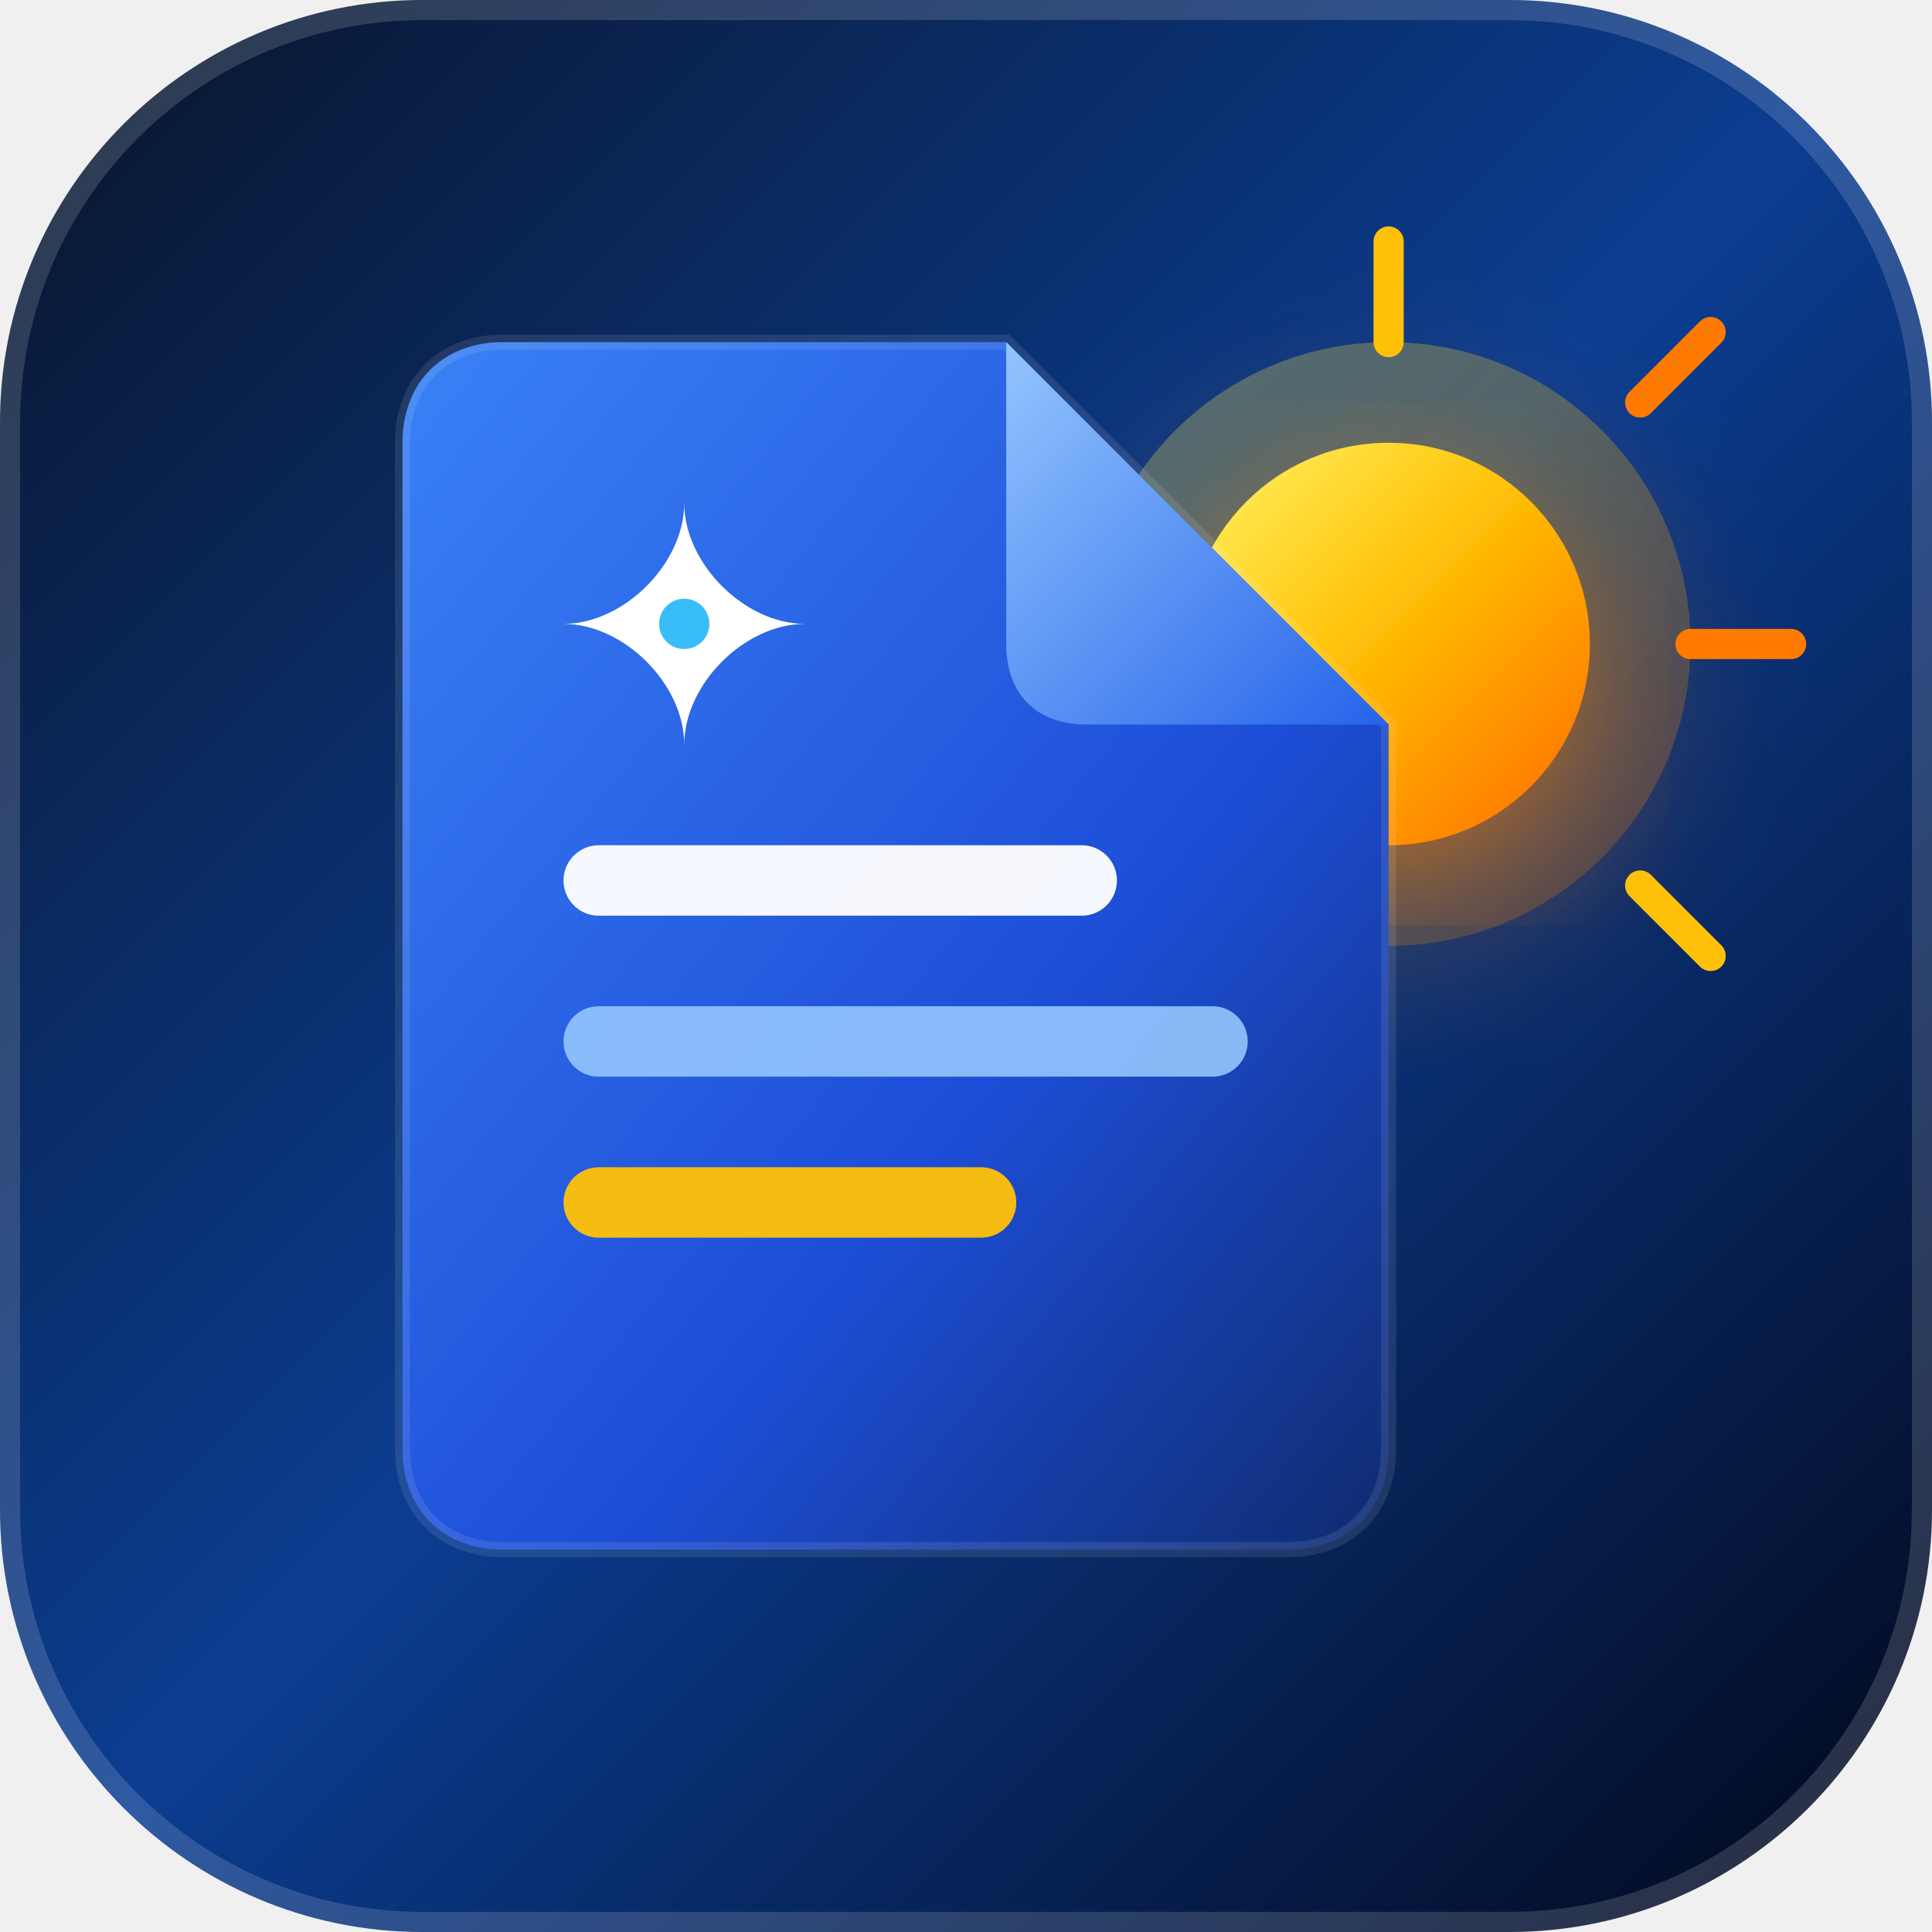
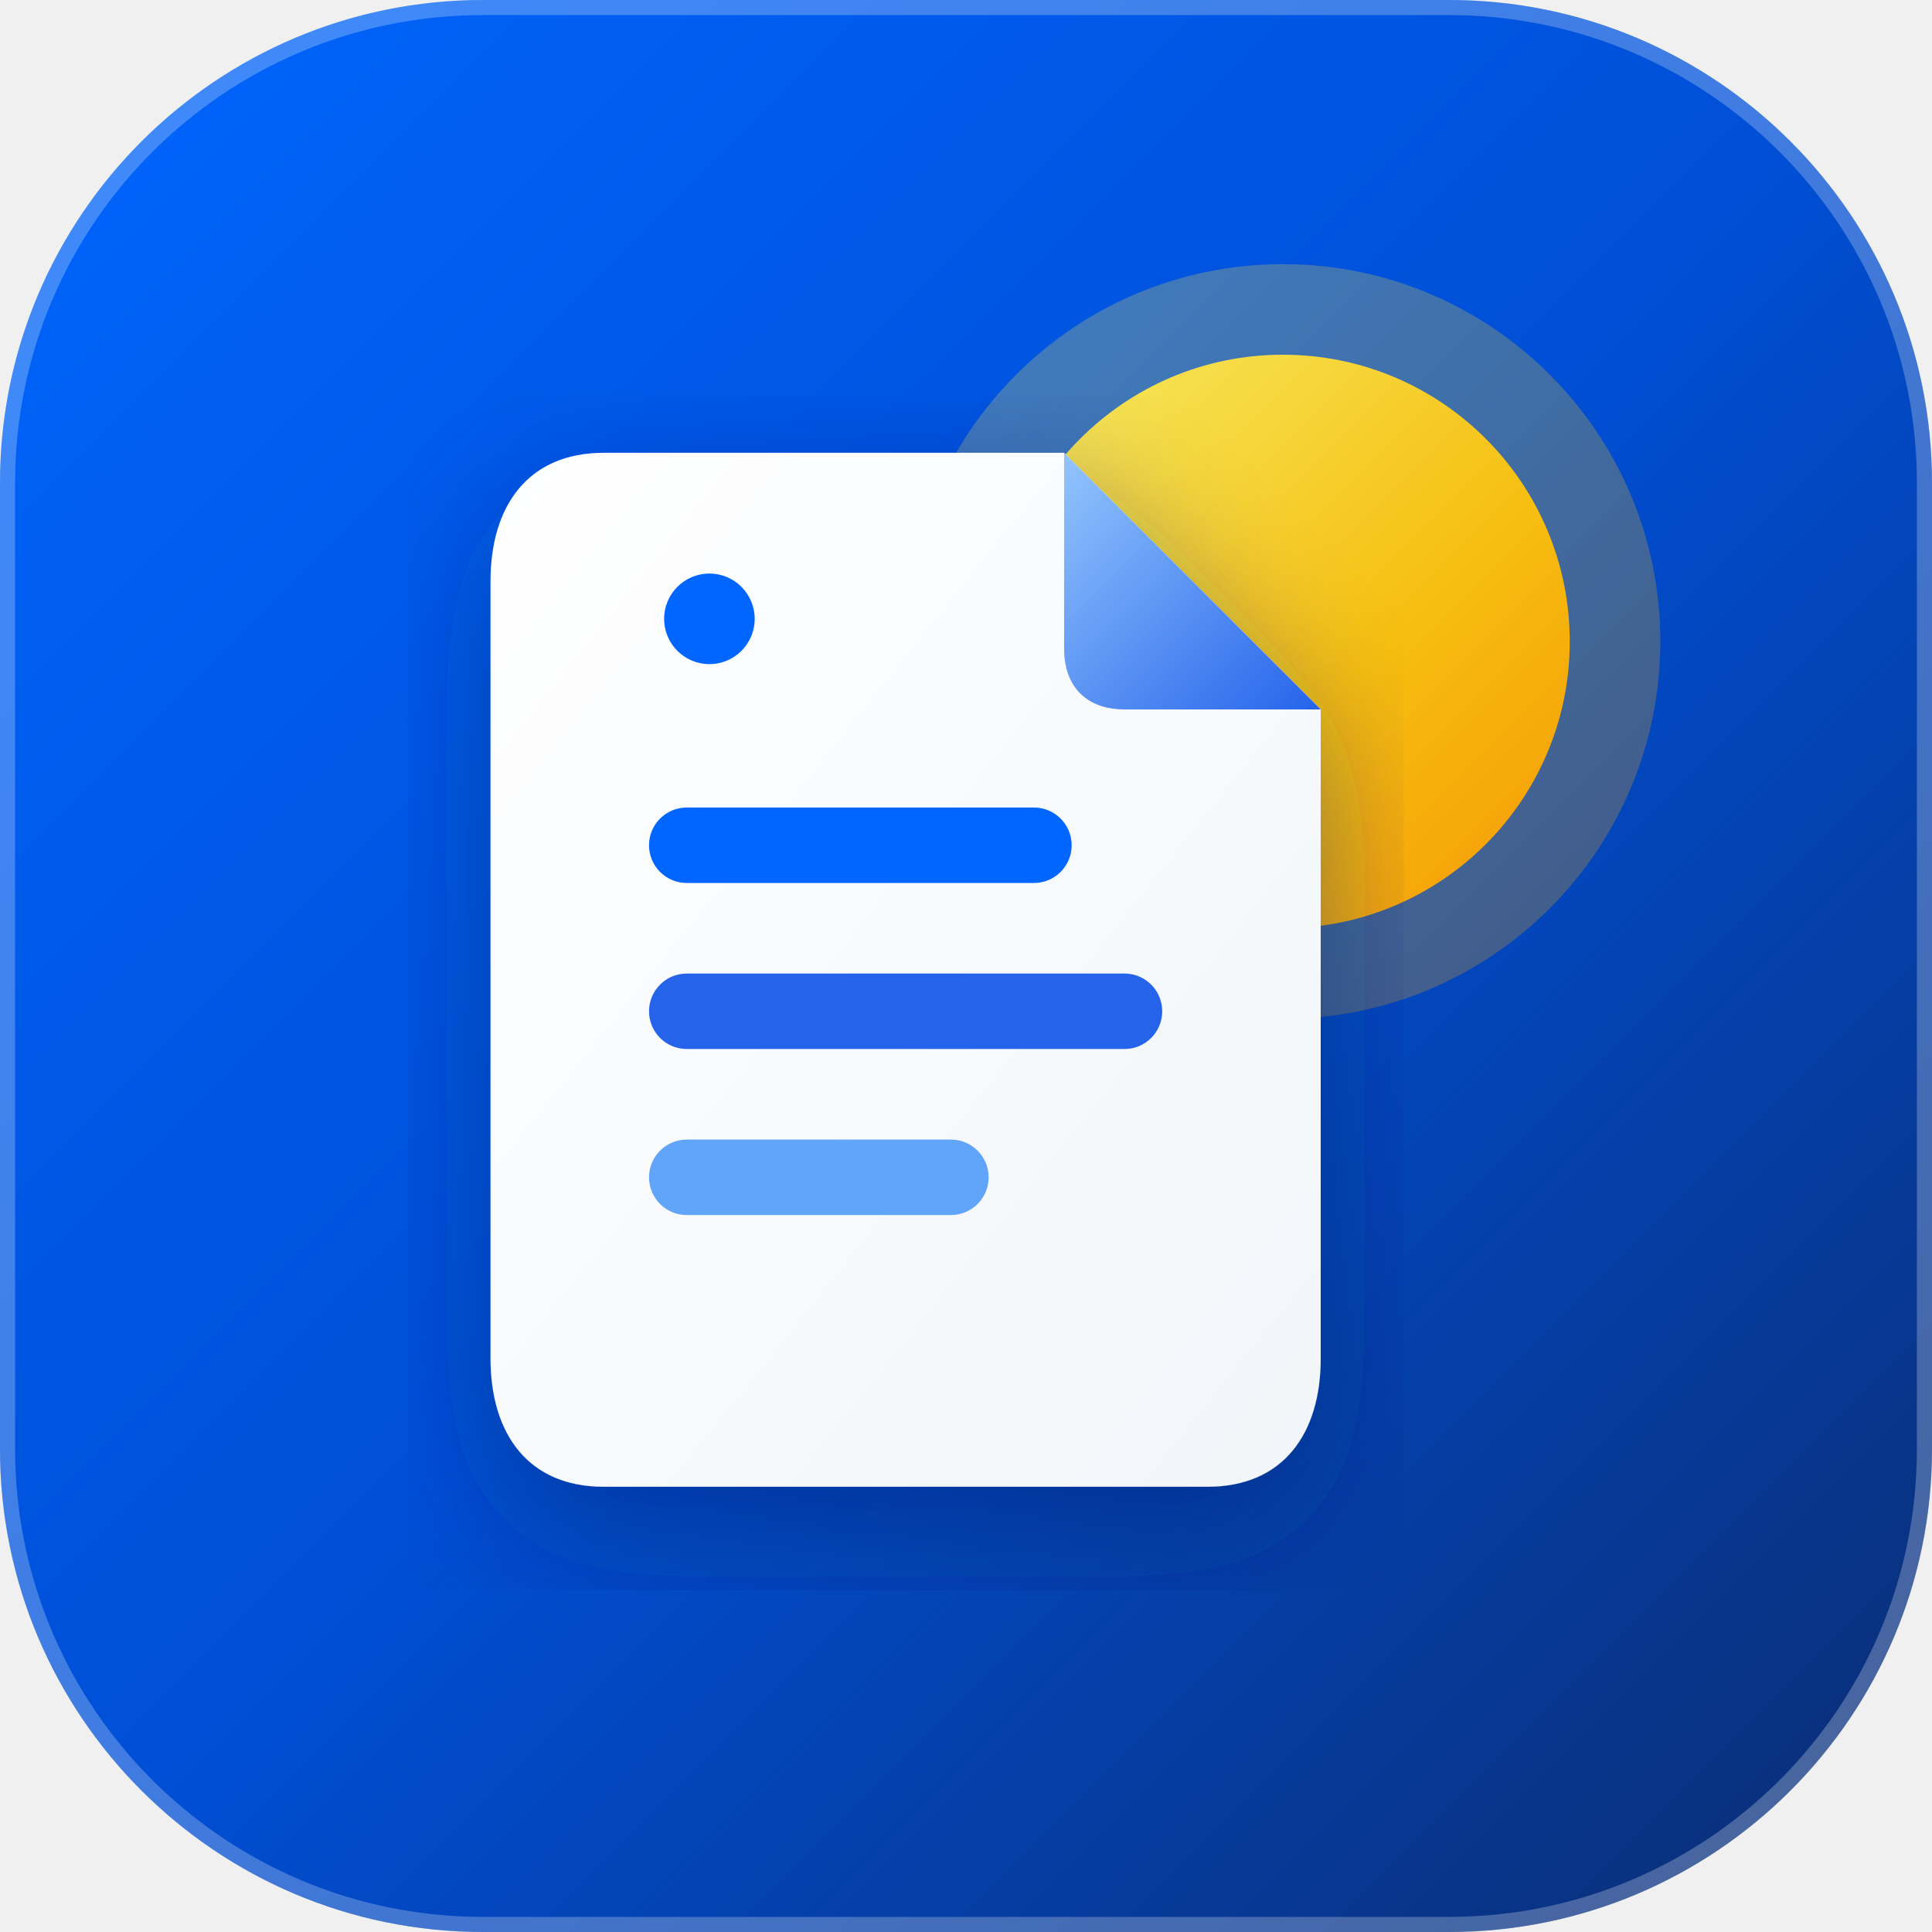
- <svg xmlns="http://www.w3.org/2000/svg" viewBox="0 0 192 192" width="192" height="192">
+ <svg xmlns="http://www.w3.org/2000/svg" viewBox="0 0 512 512" width="512" height="512">
  <defs>
-     <linearGradient id="bgGrad" x1="0%" y1="0%" x2="100%" y2="100%">
-       <stop offset="0%" stop-color="#091428" />
-       <stop offset="50%" stop-color="#0b3d91" />
-       <stop offset="100%" stop-color="#020617" />
+     <linearGradient id="bg512" x1="0%" y1="0%" x2="100%" y2="100%">
+       <stop offset="0%" stop-color="#0066FF" />
+       <stop offset="50%" stop-color="#004FD6" />
+       <stop offset="100%" stop-color="#0B2B6E" />
    </linearGradient>
-     <linearGradient id="sunGrad" x1="0%" y1="0%" x2="100%" y2="100%">
-       <stop offset="0%" stop-color="#fff566" />
-       <stop offset="45%" stop-color="#ffc107" />
-       <stop offset="90%" stop-color="#ff7a00" />
-       <stop offset="100%" stop-color="#e65100" />
+     <linearGradient id="sun512" x1="0%" y1="0%" x2="100%" y2="100%">
+       <stop offset="0%" stop-color="#FFF566" />
+       <stop offset="60%" stop-color="#FFC107" />
+       <stop offset="100%" stop-color="#FF9800" />
    </linearGradient>
-     <linearGradient id="pdfGrad" x1="0%" y1="0%" x2="100%" y2="100%">
-       <stop offset="0%" stop-color="#3b82f6" />
-       <stop offset="60%" stop-color="#1d4ed8" />
-       <stop offset="100%" stop-color="#0f2b6e" />
+     <linearGradient id="doc512" x1="0%" y1="0%" x2="100%" y2="100%">
+       <stop offset="0%" stop-color="#FFFFFF" />
+       <stop offset="100%" stop-color="#F1F5F9" />
    </linearGradient>
-     <linearGradient id="foldGrad" x1="0%" y1="0%" x2="100%" y2="100%">
-       <stop offset="0%" stop-color="#93c5fd" />
-       <stop offset="100%" stop-color="#2563eb" />
+     <linearGradient id="fold512" x1="0%" y1="0%" x2="100%" y2="100%">
+       <stop offset="0%" stop-color="#93C5FD" />
+       <stop offset="100%" stop-color="#2563EB" />
    </linearGradient>
-     <filter id="glow" x="-20%" y="-20%" width="140%" height="140%">
-       <feDropShadow dx="0" dy="4" stdDeviation="6" flood-color="#ff7a00" flood-opacity="0.5" />
+     <filter id="shadow512" x="-10%" y="-10%" width="120%" height="120%">
+       <feDropShadow dx="0" dy="12" stdDeviation="18" flood-color="#002970" flood-opacity="0.45" />
    </filter>
  </defs>
-   <rect width="192" height="192" rx="42" fill="url(#bgGrad)" />
-   <rect width="190" height="190" x="1" y="1" rx="41" fill="none" stroke="rgba(255,255,255,0.15)" stroke-width="2" />
-   <g transform="translate(18, 14)">
-     <circle cx="120" cy="50" r="30" fill="url(#sunGrad)" opacity="0.3" filter="url(#glow)" />
-     <circle cx="120" cy="50" r="20" fill="url(#sunGrad)" filter="url(#glow)" />
-     <line x1="120" y1="20" x2="120" y2="10" stroke="#ffc107" stroke-width="3" stroke-linecap="round" />
-     <line x1="145" y1="26" x2="152" y2="19" stroke="#ff7a00" stroke-width="3" stroke-linecap="round" />
-     <line x1="150" y1="50" x2="160" y2="50" stroke="#ff7a00" stroke-width="3" stroke-linecap="round" />
-     <line x1="145" y1="74" x2="152" y2="81" stroke="#ffc107" stroke-width="3" stroke-linecap="round" />
-     <path d="M 32 20 C 26 20, 22 24, 22 30 L 22 130 C 22 136, 26 140, 32 140 L 110 140 C 116 140, 120 136, 120 130 L 120 58 L 82 20 Z" fill="url(#pdfGrad)" stroke="rgba(255,255,255,0.1)" stroke-width="1.5" />
-     <path d="M 82 20 L 120 58 L 90 58 C 85 58, 82 55, 82 50 Z" fill="url(#foldGrad)" />
-     <rect x="38" y="70" width="55" height="7" rx="3.5" fill="#ffffff" opacity="0.95" />
-     <rect x="38" y="86" width="68" height="7" rx="3.5" fill="#93c5fd" opacity="0.9" />
-     <rect x="38" y="102" width="45" height="7" rx="3.5" fill="#ffc107" opacity="0.95" />
-     <path d="M 50 36 C 50 42, 56 48, 62 48 C 56 48, 50 54, 50 60 C 50 54, 44 48, 38 48 C 44 48, 50 42, 50 36 Z" fill="#ffffff" />
-     <circle cx="50" cy="48" r="2.5" fill="#38bdf8" />
+   <rect width="512" height="512" rx="128" fill="url(#bg512)" />
+   <rect width="508" height="508" x="2" y="2" rx="126" fill="none" stroke="rgba(255, 255, 255, 0.25)" stroke-width="4" />
+   <circle cx="340" cy="170" r="76" fill="url(#sun512)" opacity="0.95" />
+   <circle cx="340" cy="170" r="100" fill="url(#sun512)" opacity="0.25" />
+   <g filter="url(#shadow512)">
+     <path d="M 160 120 C 140 120, 130 134, 130 154 L 130 360 C 130 380, 140 394, 160 394 L 320 394 C 340 394, 350 380, 350 360 L 350 188 L 282 120 Z" fill="url(#doc512)" />
+     <path d="M 282 120 L 350 188 L 298 188 C 288 188, 282 182, 282 172 Z" fill="url(#fold512)" />
+     <rect x="172" y="214" width="112" height="20" rx="10" fill="#0066FF" />
+     <rect x="172" y="258" width="136" height="20" rx="10" fill="#2563EB" />
+     <rect x="172" y="302" width="90" height="20" rx="10" fill="#60A5FA" />
+     <circle cx="188" cy="164" r="12" fill="#0066FF" />
  </g>
</svg>
